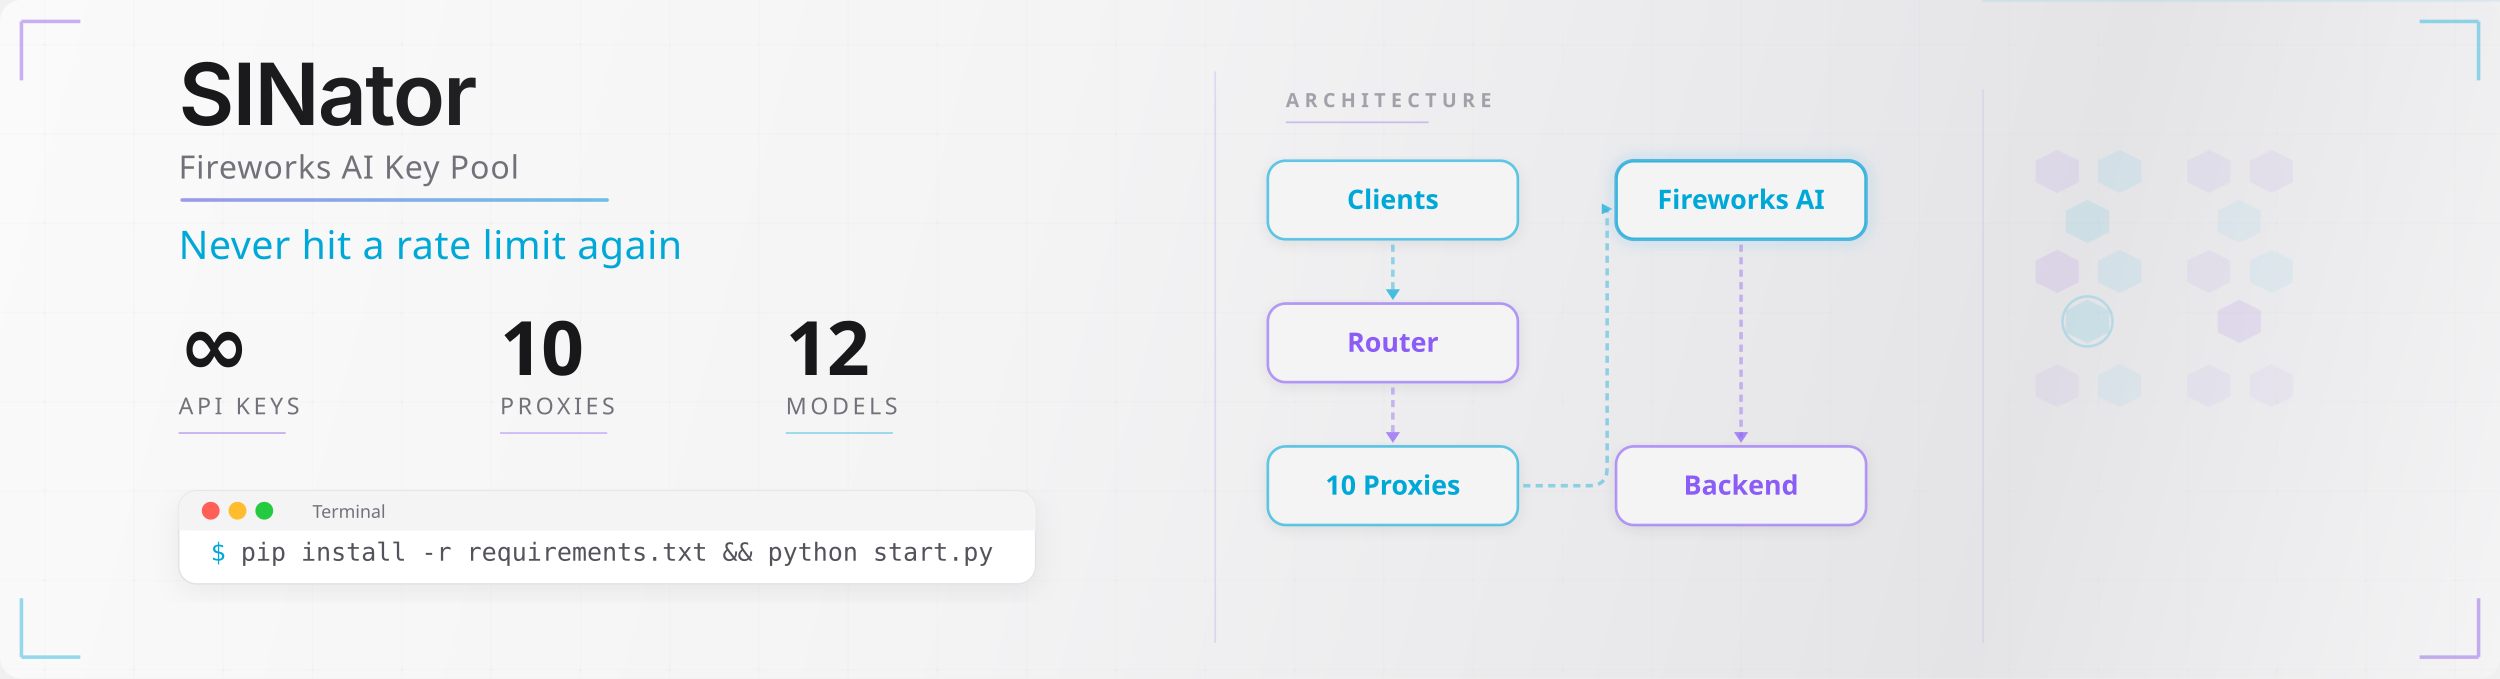
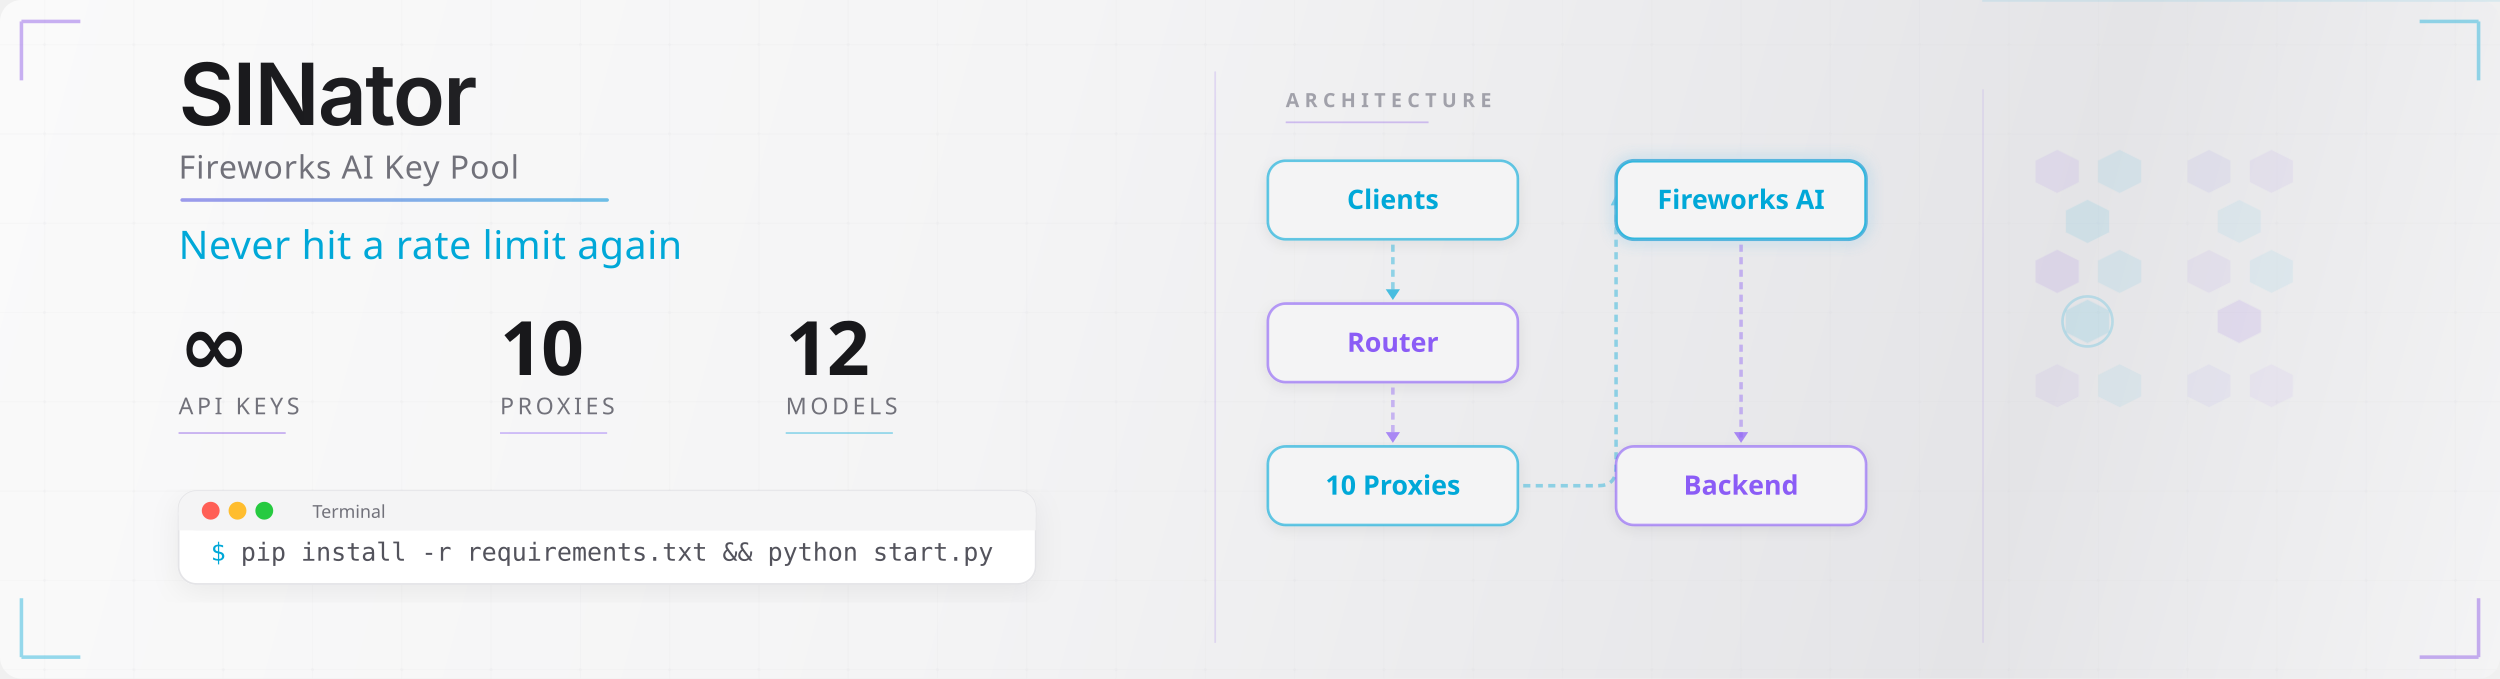
<svg xmlns="http://www.w3.org/2000/svg" width="1400" height="380" viewBox="0 0 1400 380" fill="none">
  <defs>
    <linearGradient id="bgL" x1="0" y1="0" x2="1400" y2="380" gradientUnits="userSpaceOnUse">
      <stop stop-color="#FAFAFA" />
      <stop offset="0.4" stop-color="#F4F4F5" />
      <stop offset="0.8" stop-color="#E4E4E7" />
      <stop offset="1" stop-color="#F4F4F5" />
    </linearGradient>
    <linearGradient id="titleGradL" x1="100" y1="0" x2="600" y2="0" gradientUnits="userSpaceOnUse">
      <stop stop-color="#18181B" />
      <stop offset="0.6" stop-color="#27272A" />
      <stop offset="1" stop-color="#52525B" />
    </linearGradient>
    <linearGradient id="accentL" x1="0" y1="0" x2="400" y2="0" gradientUnits="userSpaceOnUse">
      <stop stop-color="#7B3FE4" />
      <stop offset="1" stop-color="#00A8D8" />
    </linearGradient>
    <linearGradient id="lineGradL" x1="0" y1="0" x2="1400" y2="0">
      <stop stop-color="#7B3FE4" stop-opacity="0" />
      <stop offset="0.15" stop-color="#7B3FE4" stop-opacity="0.4" />
      <stop offset="0.5" stop-color="#00A8D8" stop-opacity="0.5" />
      <stop offset="0.85" stop-color="#7B3FE4" stop-opacity="0.4" />
      <stop offset="1" stop-color="#7B3FE4" stop-opacity="0" />
    </linearGradient>
    <linearGradient id="nodeCyanL" x1="0" y1="0" x2="0" y2="44" gradientUnits="userSpaceOnUse">
      <stop stop-color="#FFFFFF" />
      <stop offset="1" stop-color="#F4F4F5" />
    </linearGradient>
    <linearGradient id="nodePurpleL" x1="0" y1="0" x2="0" y2="44" gradientUnits="userSpaceOnUse">
      <stop stop-color="#FFFFFF" />
      <stop offset="1" stop-color="#F4F4F5" />
    </linearGradient>
    <filter id="glowL" x="-20%" y="-20%" width="140%" height="140%">
      <feGaussianBlur stdDeviation="2" result="blur" />
      <feMerge>
        <feMergeNode in="blur" />
        <feMergeNode in="SourceGraphic" />
      </feMerge>
    </filter>
    <filter id="fireGlowL" x="-30%" y="-30%" width="160%" height="160%">
      <feGaussianBlur stdDeviation="4" result="blur" />
      <feMerge>
        <feMergeNode in="blur" />
        <feMergeNode in="SourceGraphic" />
      </feMerge>
    </filter>
    <filter id="cardShadowL" x="-10%" y="-10%" width="120%" height="130%">
      <feDropShadow dx="0" dy="4" stdDeviation="8" flood-color="#000000" flood-opacity="0.06" />
    </filter>
    <filter id="nodeShadowL" x="-10%" y="-10%" width="120%" height="130%">
      <feDropShadow dx="0" dy="2" stdDeviation="4" flood-color="#000000" flood-opacity="0.08" />
    </filter>
    <pattern id="gridL" x="0" y="0" width="50" height="50" patternUnits="userSpaceOnUse">
      <circle cx="25" cy="25" r="0.8" fill="#D4D4D8" />
      <line x1="25" y1="0" x2="25" y2="50" stroke="#D4D4D8" stroke-width="0.3" />
      <line x1="0" y1="25" x2="50" y2="25" stroke="#D4D4D8" stroke-width="0.3" />
    </pattern>
  </defs>
  <rect width="1400" height="380" fill="url(#bgL)" rx="12" />
  <rect width="1400" height="380" fill="url(#gridL)" rx="12" opacity="0.2" />
  <rect x="60" y="0" width="1280" height="2" fill="url(#lineGradL)" />
  <rect x="60" y="378" width="1280" height="2" fill="url(#lineGradL)" />
  <path d="M12 12 L12 45 M12 12 L45 12" stroke="#7B3FE4" stroke-width="2" opacity="0.4" />
  <path d="M1388 12 L1388 45 M1388 12 L1355 12" stroke="#00A8D8" stroke-width="2" opacity="0.4" />
  <path d="M12 368 L12 335 M12 368 L45 368" stroke="#00A8D8" stroke-width="2" opacity="0.4" />
  <path d="M1388 368 L1388 335 M1388 368 L1355 368" stroke="#7B3FE4" stroke-width="2" opacity="0.4" />
  <text x="100" y="70" font-family="ui-sans-serif, system-ui, -apple-system, BlinkMacSystemFont, 'Segoe UI', sans-serif" font-size="48" font-weight="600" fill="url(#titleGradL)" letter-spacing="-1">SINator</text>
  <text x="100" y="100" font-family="ui-sans-serif, system-ui, sans-serif" font-size="18" font-weight="400" fill="#71717A" letter-spacing="0.5">Fireworks AI Key Pool</text>
  <rect x="101" y="111" width="240" height="2" fill="url(#accentL)" rx="1" opacity="0.6" />
  <text x="100" y="145" font-family="ui-sans-serif, system-ui, sans-serif" font-size="22" font-weight="500" fill="#00A8D8" letter-spacing="0.3">Never hit a rate limit again</text>
  <text x="100" y="210" font-family="ui-sans-serif, system-ui, sans-serif" font-size="48" font-weight="700" fill="#18181B" letter-spacing="-1">∞</text>
  <text x="100" y="232" font-family="ui-sans-serif, system-ui, sans-serif" font-size="13" font-weight="500" fill="#71717A" letter-spacing="2">API KEYS</text>
  <rect x="100" y="242" width="60" height="1" fill="#7B3FE4" opacity="0.4" />
  <text x="280" y="210" font-family="ui-sans-serif, system-ui, sans-serif" font-size="42" font-weight="700" fill="#18181B" letter-spacing="-1">10</text>
  <text x="280" y="232" font-family="ui-sans-serif, system-ui, sans-serif" font-size="13" font-weight="500" fill="#71717A" letter-spacing="2">PROXIES</text>
  <rect x="280" y="242" width="60" height="1" fill="#8B5CF6" opacity="0.4" />
  <text x="440" y="210" font-family="ui-sans-serif, system-ui, sans-serif" font-size="42" font-weight="700" fill="#18181B" letter-spacing="-1">12</text>
  <text x="440" y="232" font-family="ui-sans-serif, system-ui, sans-serif" font-size="13" font-weight="500" fill="#71717A" letter-spacing="2">MODELS</text>
  <rect x="440" y="242" width="60" height="1" fill="#00A8D8" opacity="0.4" />
  <g filter="url(#cardShadowL)">
    <rect x="100" y="275" width="480" height="52" rx="10" fill="#FFFFFF" stroke="#E4E4E7" stroke-width="1" />
    <rect x="100" y="275" width="480" height="22" rx="10" fill="#F4F4F5" />
    <rect x="100" y="287" width="480" height="10" fill="#F4F4F5" />
    <circle cx="118" cy="286" r="5" fill="#FF5F57" />
    <circle cx="133" cy="286" r="5" fill="#FFBD2E" />
    <circle cx="148" cy="286" r="5" fill="#28CA41" />
    <text x="175" y="290" font-family="ui-sans-serif, system-ui, sans-serif" font-size="10" font-weight="500" fill="#71717A">Terminal</text>
    <text x="118" y="314" font-family="ui-monospace, 'SF Mono', Menlo, monospace" font-size="14" font-weight="400" fill="#52525B">
      <tspan fill="#00A8D8">$</tspan> pip install -r requirements.txt &amp;&amp; python start.py</text>
  </g>
  <rect x="680" y="40" width="1" height="320" fill="#7B3FE4" opacity="0.15" />
  <text x="720" y="60" font-family="ui-sans-serif, system-ui, sans-serif" font-size="11" font-weight="600" fill="#A1A1AA" letter-spacing="3">ARCHITECTURE</text>
  <rect x="720" y="68" width="80" height="1" fill="#7B3FE4" opacity="0.3" />
  <g filter="url(#nodeShadowL)">
    <rect x="710" y="90" width="140" height="44" rx="10" fill="url(#nodeCyanL)" stroke="#00A8D8" stroke-width="1.5" stroke-opacity="0.6">
      <animate attributeName="stroke-opacity" values="0.4;0.9;0.4" dur="4s" begin="0s" repeatCount="indefinite" />
    </rect>
    <text x="780" y="117" text-anchor="middle" font-family="ui-sans-serif, system-ui, sans-serif" font-size="15" font-weight="600" fill="#00A8D8">Clients</text>
  </g>
  <line x1="780" y1="137" x2="780" y2="165" stroke="#00A8D8" stroke-width="2" stroke-dasharray="4 3" stroke-opacity="0.4">
    <animate attributeName="stroke-dashoffset" from="0" to="-7" dur="0.5s" repeatCount="indefinite" />
  </line>
  <polygon points="776,162 780,168 784,162" fill="#00A8D8" opacity="0.7">
    <animate attributeName="opacity" values="0.4;1;0.4" dur="4s" begin="0.5s" repeatCount="indefinite" />
  </polygon>
  <circle cx="780" cy="137" r="3" fill="#00A8D8" filter="url(#glowL)" opacity="0">
    <animate attributeName="cy" values="137;165" dur="1s" begin="0.5s" repeatCount="indefinite" />
    <animate attributeName="opacity" values="0;1;0" dur="1s" begin="0.5s" repeatCount="indefinite" />
  </circle>
  <g filter="url(#nodeShadowL)">
    <rect x="710" y="170" width="140" height="44" rx="10" fill="url(#nodePurpleL)" stroke="#8B5CF6" stroke-width="1.5" stroke-opacity="0.6">
      <animate attributeName="stroke-opacity" values="0.4;0.9;0.4" dur="4s" begin="1s" repeatCount="indefinite" />
    </rect>
    <text x="780" y="197" text-anchor="middle" font-family="ui-sans-serif, system-ui, sans-serif" font-size="15" font-weight="600" fill="#8B5CF6">Router</text>
  </g>
  <line x1="780" y1="217" x2="780" y2="245" stroke="#8B5CF6" stroke-width="2" stroke-dasharray="4 3" stroke-opacity="0.4">
    <animate attributeName="stroke-dashoffset" from="0" to="-7" dur="0.5s" begin="0.5s" repeatCount="indefinite" />
  </line>
  <polygon points="776,242 780,248 784,242" fill="#8B5CF6" opacity="0.7">
    <animate attributeName="opacity" values="0.4;1;0.4" dur="4s" begin="1.5s" repeatCount="indefinite" />
  </polygon>
  <circle cx="780" cy="217" r="3" fill="#8B5CF6" filter="url(#glowL)" opacity="0">
    <animate attributeName="cy" values="217;245" dur="1s" begin="1.5s" repeatCount="indefinite" />
    <animate attributeName="opacity" values="0;1;0" dur="1s" begin="1.5s" repeatCount="indefinite" />
  </circle>
  <g filter="url(#nodeShadowL)">
    <rect x="710" y="250" width="140" height="44" rx="10" fill="url(#nodeCyanL)" stroke="#00A8D8" stroke-width="1.5" stroke-opacity="0.6">
      <animate attributeName="stroke-opacity" values="0.4;0.9;0.4" dur="4s" begin="2s" repeatCount="indefinite" />
    </rect>
    <text x="780" y="277" text-anchor="middle" font-family="ui-sans-serif, system-ui, sans-serif" font-size="15" font-weight="600" fill="#00A8D8">10 Proxies</text>
  </g>
-   <path d="M 853 272 L 890 272 Q 900 272 900 262 L 900 117" stroke="#00A8D8" stroke-width="2" stroke-dasharray="4 3" stroke-opacity="0.4" fill="none">
+   <path d="M 853 272 L 895 272 Q 905 272 905 262 L 905 112" stroke="#00A8D8" stroke-width="2" stroke-dasharray="4 3" stroke-opacity="0.4" fill="none">
    <animate attributeName="stroke-dashoffset" from="0" to="-7" dur="0.5s" repeatCount="indefinite" />
  </path>
-   <polygon points="897,120 903,117 897,114" fill="#00A8D8" opacity="0.7">
+   <polygon points="902,115 905,109 908,115" fill="#00A8D8" opacity="0.7">
    <animate attributeName="opacity" values="0.4;1;0.4" dur="4s" begin="2.5s" repeatCount="indefinite" />
  </polygon>
  <circle cx="853" cy="272" r="3" fill="#00A8D8" filter="url(#glowL)" opacity="0">
-     <animate attributeName="cx" values="853;900;900" dur="1s" begin="2.5s" repeatCount="indefinite" />
-     <animate attributeName="cy" values="272;272;117" dur="1s" begin="2.5s" repeatCount="indefinite" />
-     <animate attributeName="opacity" values="0;1;0" dur="1s" begin="2.5s" repeatCount="indefinite" />
+     <animate attributeName="cx" values="853;895;905;905" dur="1.2s" begin="2.5s" repeatCount="indefinite" keyTimes="0;0.3;0.4;1" />
+     <animate attributeName="cy" values="272;272;262;112" dur="1.2s" begin="2.5s" repeatCount="indefinite" keyTimes="0;0.3;0.4;1" />
+     <animate attributeName="opacity" values="0;1;1;0" dur="1.2s" begin="2.5s" repeatCount="indefinite" keyTimes="0;0.1;0.8;1" />
  </circle>
  <g filter="url(#fireGlowL)">
    <rect x="905" y="90" width="140" height="44" rx="10" fill="url(#nodeCyanL)" stroke="#00A8D8" stroke-width="2" stroke-opacity="0.8">
      <animate attributeName="stroke-opacity" values="0.5;1;0.5" dur="3s" begin="3.5s" repeatCount="indefinite" />
    </rect>
    <text x="975" y="117" text-anchor="middle" font-family="ui-sans-serif, system-ui, sans-serif" font-size="15" font-weight="700" fill="#00A8D8">Fireworks AI</text>
  </g>
  <line x1="975" y1="137" x2="975" y2="245" stroke="#8B5CF6" stroke-width="2" stroke-dasharray="4 3" stroke-opacity="0.4">
    <animate attributeName="stroke-dashoffset" from="0" to="-7" dur="0.4s" repeatCount="indefinite" />
  </line>
  <polygon points="971,242 975,248 979,242" fill="#8B5CF6" opacity="0.7">
    <animate attributeName="opacity" values="0.4;1;0.4" dur="4s" begin="3.5s" repeatCount="indefinite" />
  </polygon>
  <circle cx="975" cy="137" r="3" fill="#8B5CF6" filter="url(#glowL)" opacity="0">
    <animate attributeName="cy" values="137;245" dur="0.8s" begin="3.5s" repeatCount="indefinite" />
    <animate attributeName="opacity" values="0;1;0" dur="0.8s" begin="3.5s" repeatCount="indefinite" />
  </circle>
  <g filter="url(#nodeShadowL)">
    <rect x="905" y="250" width="140" height="44" rx="10" fill="url(#nodePurpleL)" stroke="#8B5CF6" stroke-width="1.5" stroke-opacity="0.6">
      <animate attributeName="stroke-opacity" values="0.4;0.9;0.4" dur="4s" begin="3s" repeatCount="indefinite" />
    </rect>
    <text x="975" y="277" text-anchor="middle" font-family="ui-sans-serif, system-ui, sans-serif" font-size="15" font-weight="600" fill="#8B5CF6">Backend</text>
  </g>
  <rect x="1110" y="50" width="1" height="310" fill="#7B3FE4" opacity="0.1" />
  <polygon points="1140,90 1152,84 1164,90 1164,102 1152,108 1140,102" fill="#7B3FE4" opacity="0.08" stroke="#7B3FE4" stroke-width="0.8" stroke-opacity="0.25" />
  <polygon points="1175,90 1187,84 1199,90 1199,102 1187,108 1175,102" fill="#00A8D8" opacity="0.08" stroke="#00A8D8" stroke-width="0.8" stroke-opacity="0.25" />
  <polygon points="1157,118 1169,112 1181,118 1181,130 1169,136 1157,130" fill="#00A8D8" opacity="0.1" stroke="#00A8D8" stroke-width="0.8" stroke-opacity="0.3" />
  <polygon points="1140,146 1152,140 1164,146 1164,158 1152,164 1140,158" fill="#7B3FE4" opacity="0.1" stroke="#7B3FE4" stroke-width="0.8" stroke-opacity="0.3" />
  <polygon points="1175,146 1187,140 1199,146 1199,158 1187,164 1175,158" fill="#00A8D8" opacity="0.08" stroke="#00A8D8" stroke-width="0.8" stroke-opacity="0.25" />
  <polygon points="1157,174 1169,168 1181,174 1181,186 1169,192 1157,186" fill="#00A8D8" opacity="0.12" stroke="#00A8D8" stroke-width="1" stroke-opacity="0.35" />
  <polygon points="1225,90 1237,84 1249,90 1249,102 1237,108 1225,102" fill="#4F46E5" opacity="0.06" stroke="#4F46E5" stroke-width="0.8" stroke-opacity="0.15" />
  <polygon points="1260,90 1272,84 1284,90 1284,102 1272,108 1260,102" fill="#7B3FE4" opacity="0.06" stroke="#7B3FE4" stroke-width="0.8" stroke-opacity="0.15" />
  <polygon points="1242,118 1254,112 1266,118 1266,130 1254,136 1242,130" fill="#00A8D8" opacity="0.06" stroke="#00A8D8" stroke-width="0.8" stroke-opacity="0.15" />
  <polygon points="1225,146 1237,140 1249,146 1249,158 1237,164 1225,158" fill="#7B3FE4" opacity="0.06" stroke="#7B3FE4" stroke-width="0.8" stroke-opacity="0.15" />
  <polygon points="1260,146 1272,140 1284,146 1284,158 1272,164 1260,158" fill="#00A8D8" opacity="0.06" stroke="#00A8D8" stroke-width="0.8" stroke-opacity="0.15" />
  <polygon points="1242,174 1254,168 1266,174 1266,186 1254,192 1242,186" fill="#7B3FE4" opacity="0.1" stroke="#7B3FE4" stroke-width="1" stroke-opacity="0.25" />
  <polygon points="1140,210 1152,204 1164,210 1164,222 1152,228 1140,222" fill="#7B3FE4" opacity="0.06" stroke="#7B3FE4" stroke-width="0.8" stroke-opacity="0.15" />
  <polygon points="1175,210 1187,204 1199,210 1199,222 1187,228 1175,222" fill="#00A8D8" opacity="0.06" stroke="#00A8D8" stroke-width="0.8" stroke-opacity="0.15" />
  <polygon points="1225,210 1237,204 1249,210 1249,222 1237,228 1225,222" fill="#4F46E5" opacity="0.05" stroke="#4F46E5" stroke-width="0.8" stroke-opacity="0.12" />
  <polygon points="1260,210 1272,204 1284,210 1284,222 1272,228 1260,222" fill="#7B3FE4" opacity="0.05" stroke="#7B3FE4" stroke-width="0.8" stroke-opacity="0.12" />
  <circle cx="1169" cy="180" r="14" fill="none" stroke="#00A8D8" stroke-width="1.5" opacity="0.2">
    <animate attributeName="r" values="14;28;14" dur="3s" repeatCount="indefinite" />
    <animate attributeName="opacity" values="0.25;0;0.25" dur="3s" repeatCount="indefinite" />
  </circle>
  <rect x="1110" y="0" width="290" height="1" fill="#00A8D8" opacity="0.1">
    <animate attributeName="y" values="0;380;0" dur="12s" repeatCount="indefinite" />
    <animate attributeName="opacity" values="0;0.15;0" dur="12s" repeatCount="indefinite" />
  </rect>
</svg>
